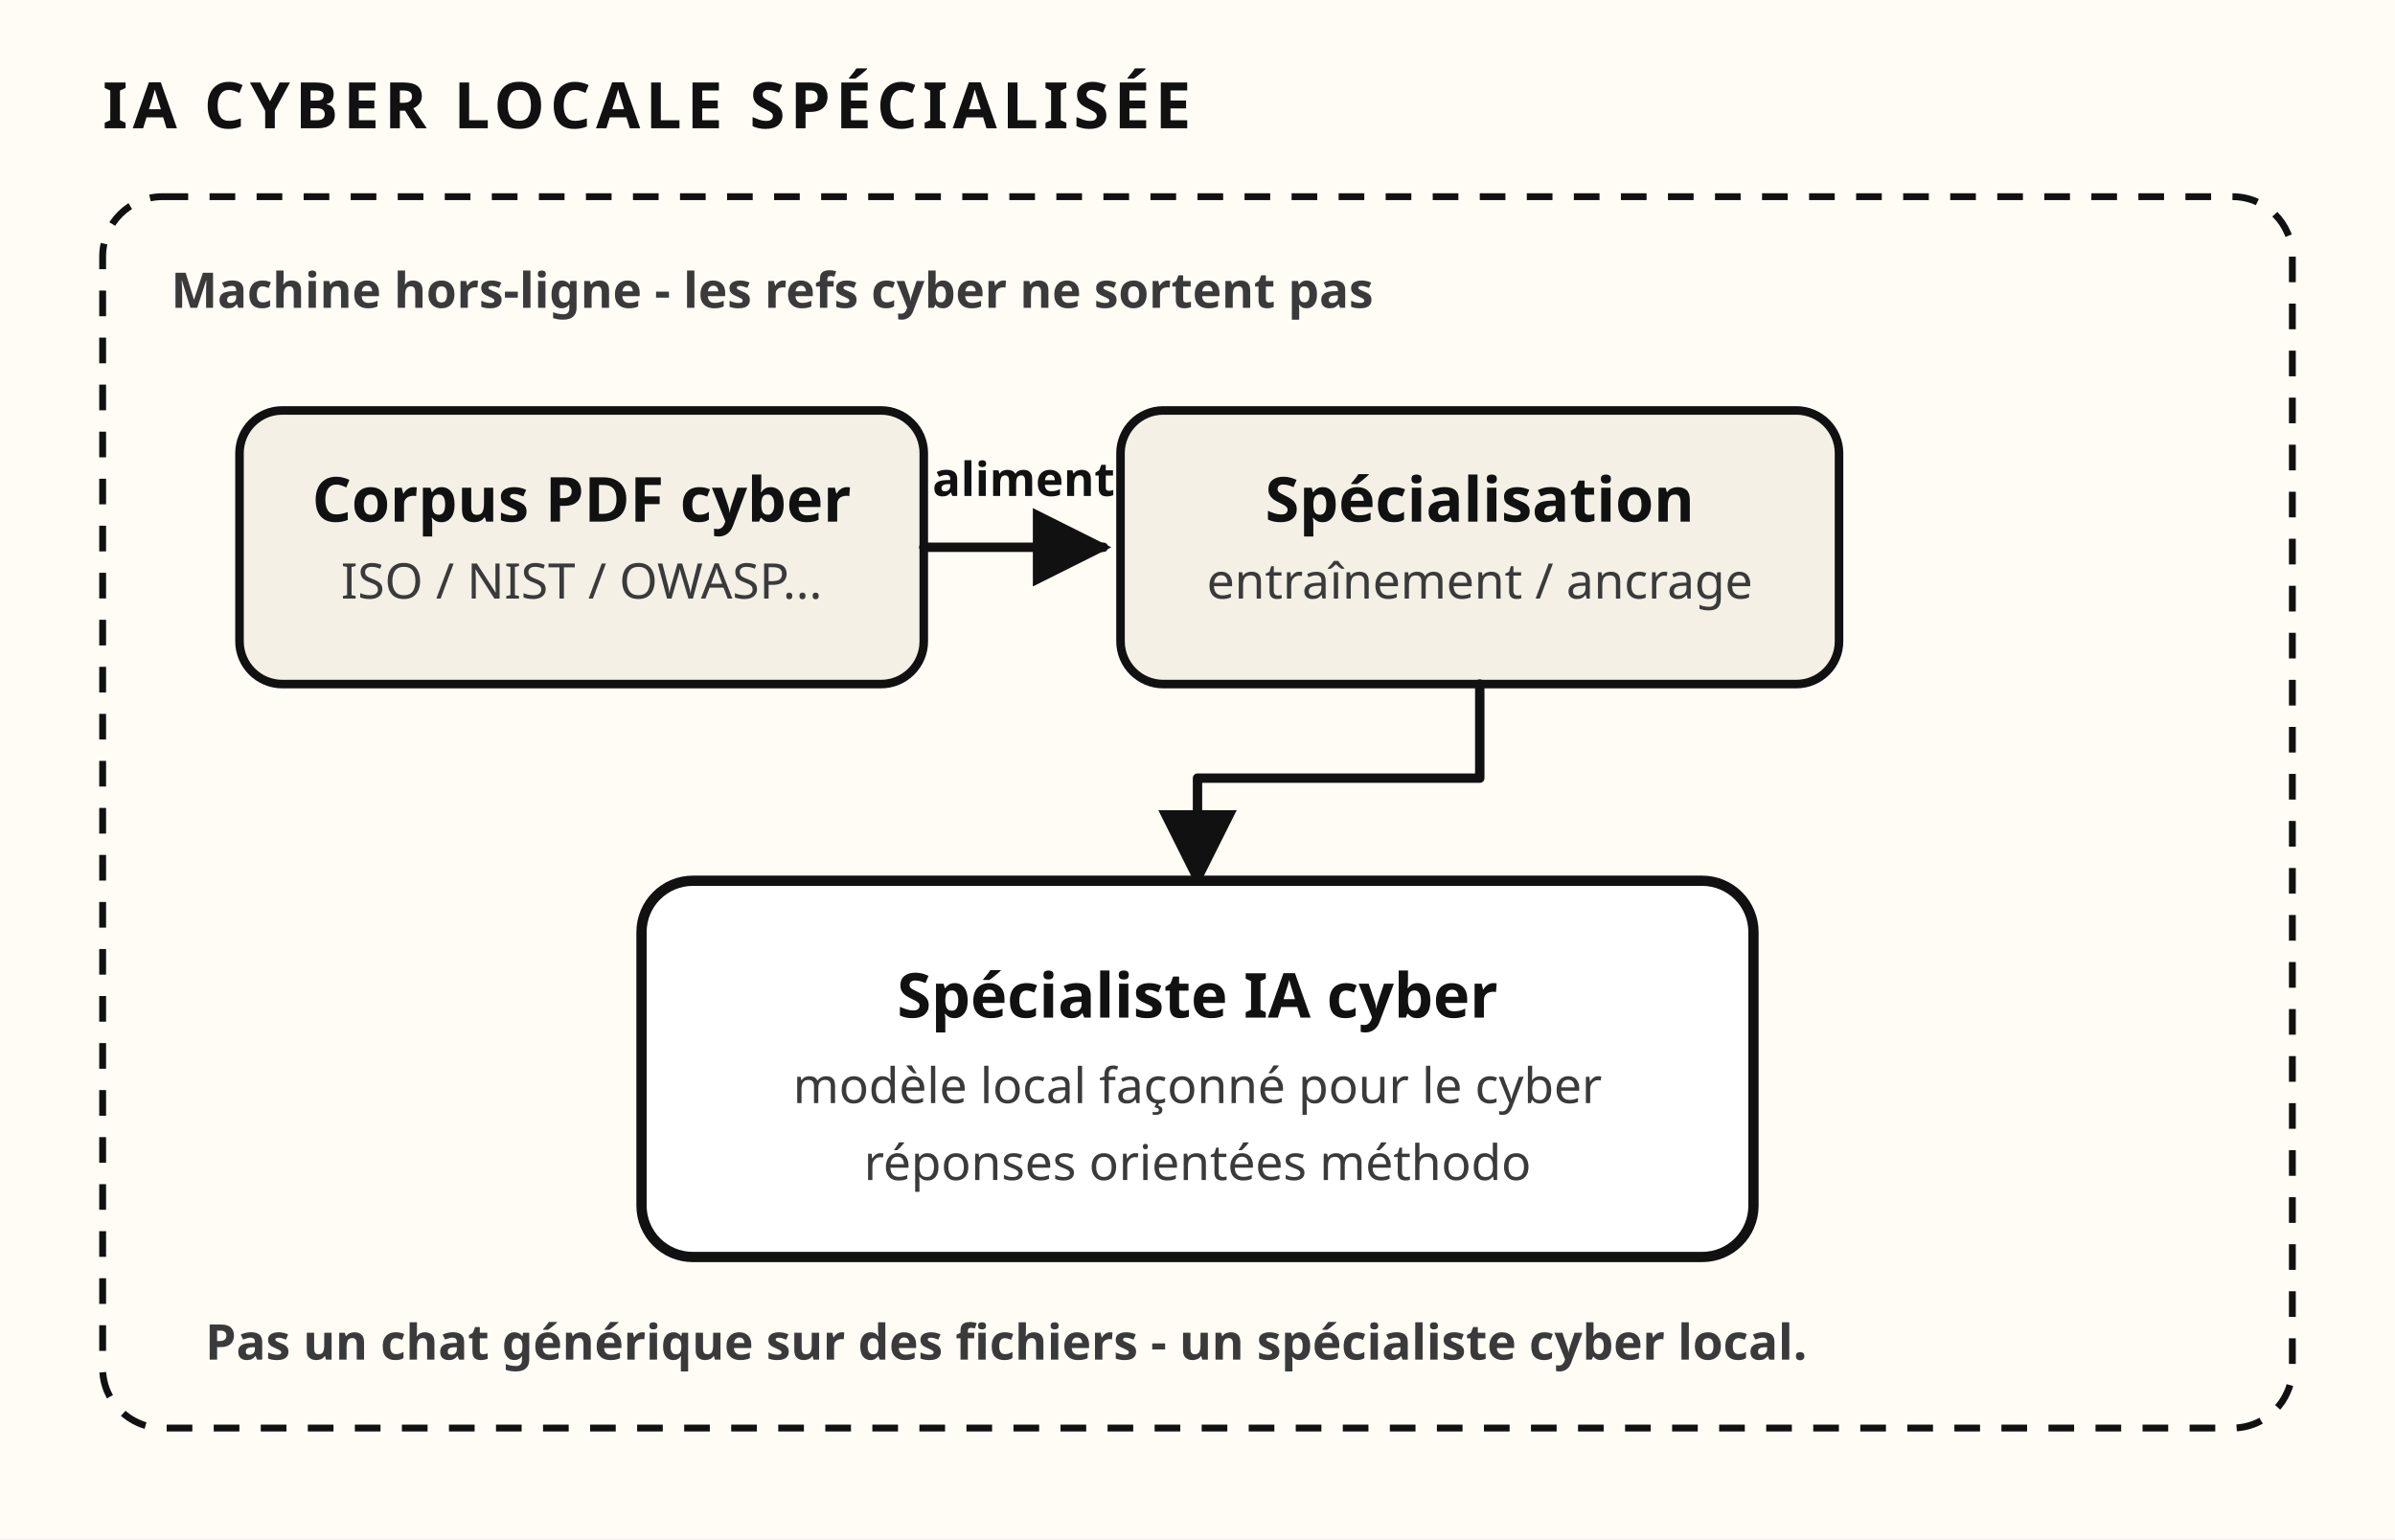
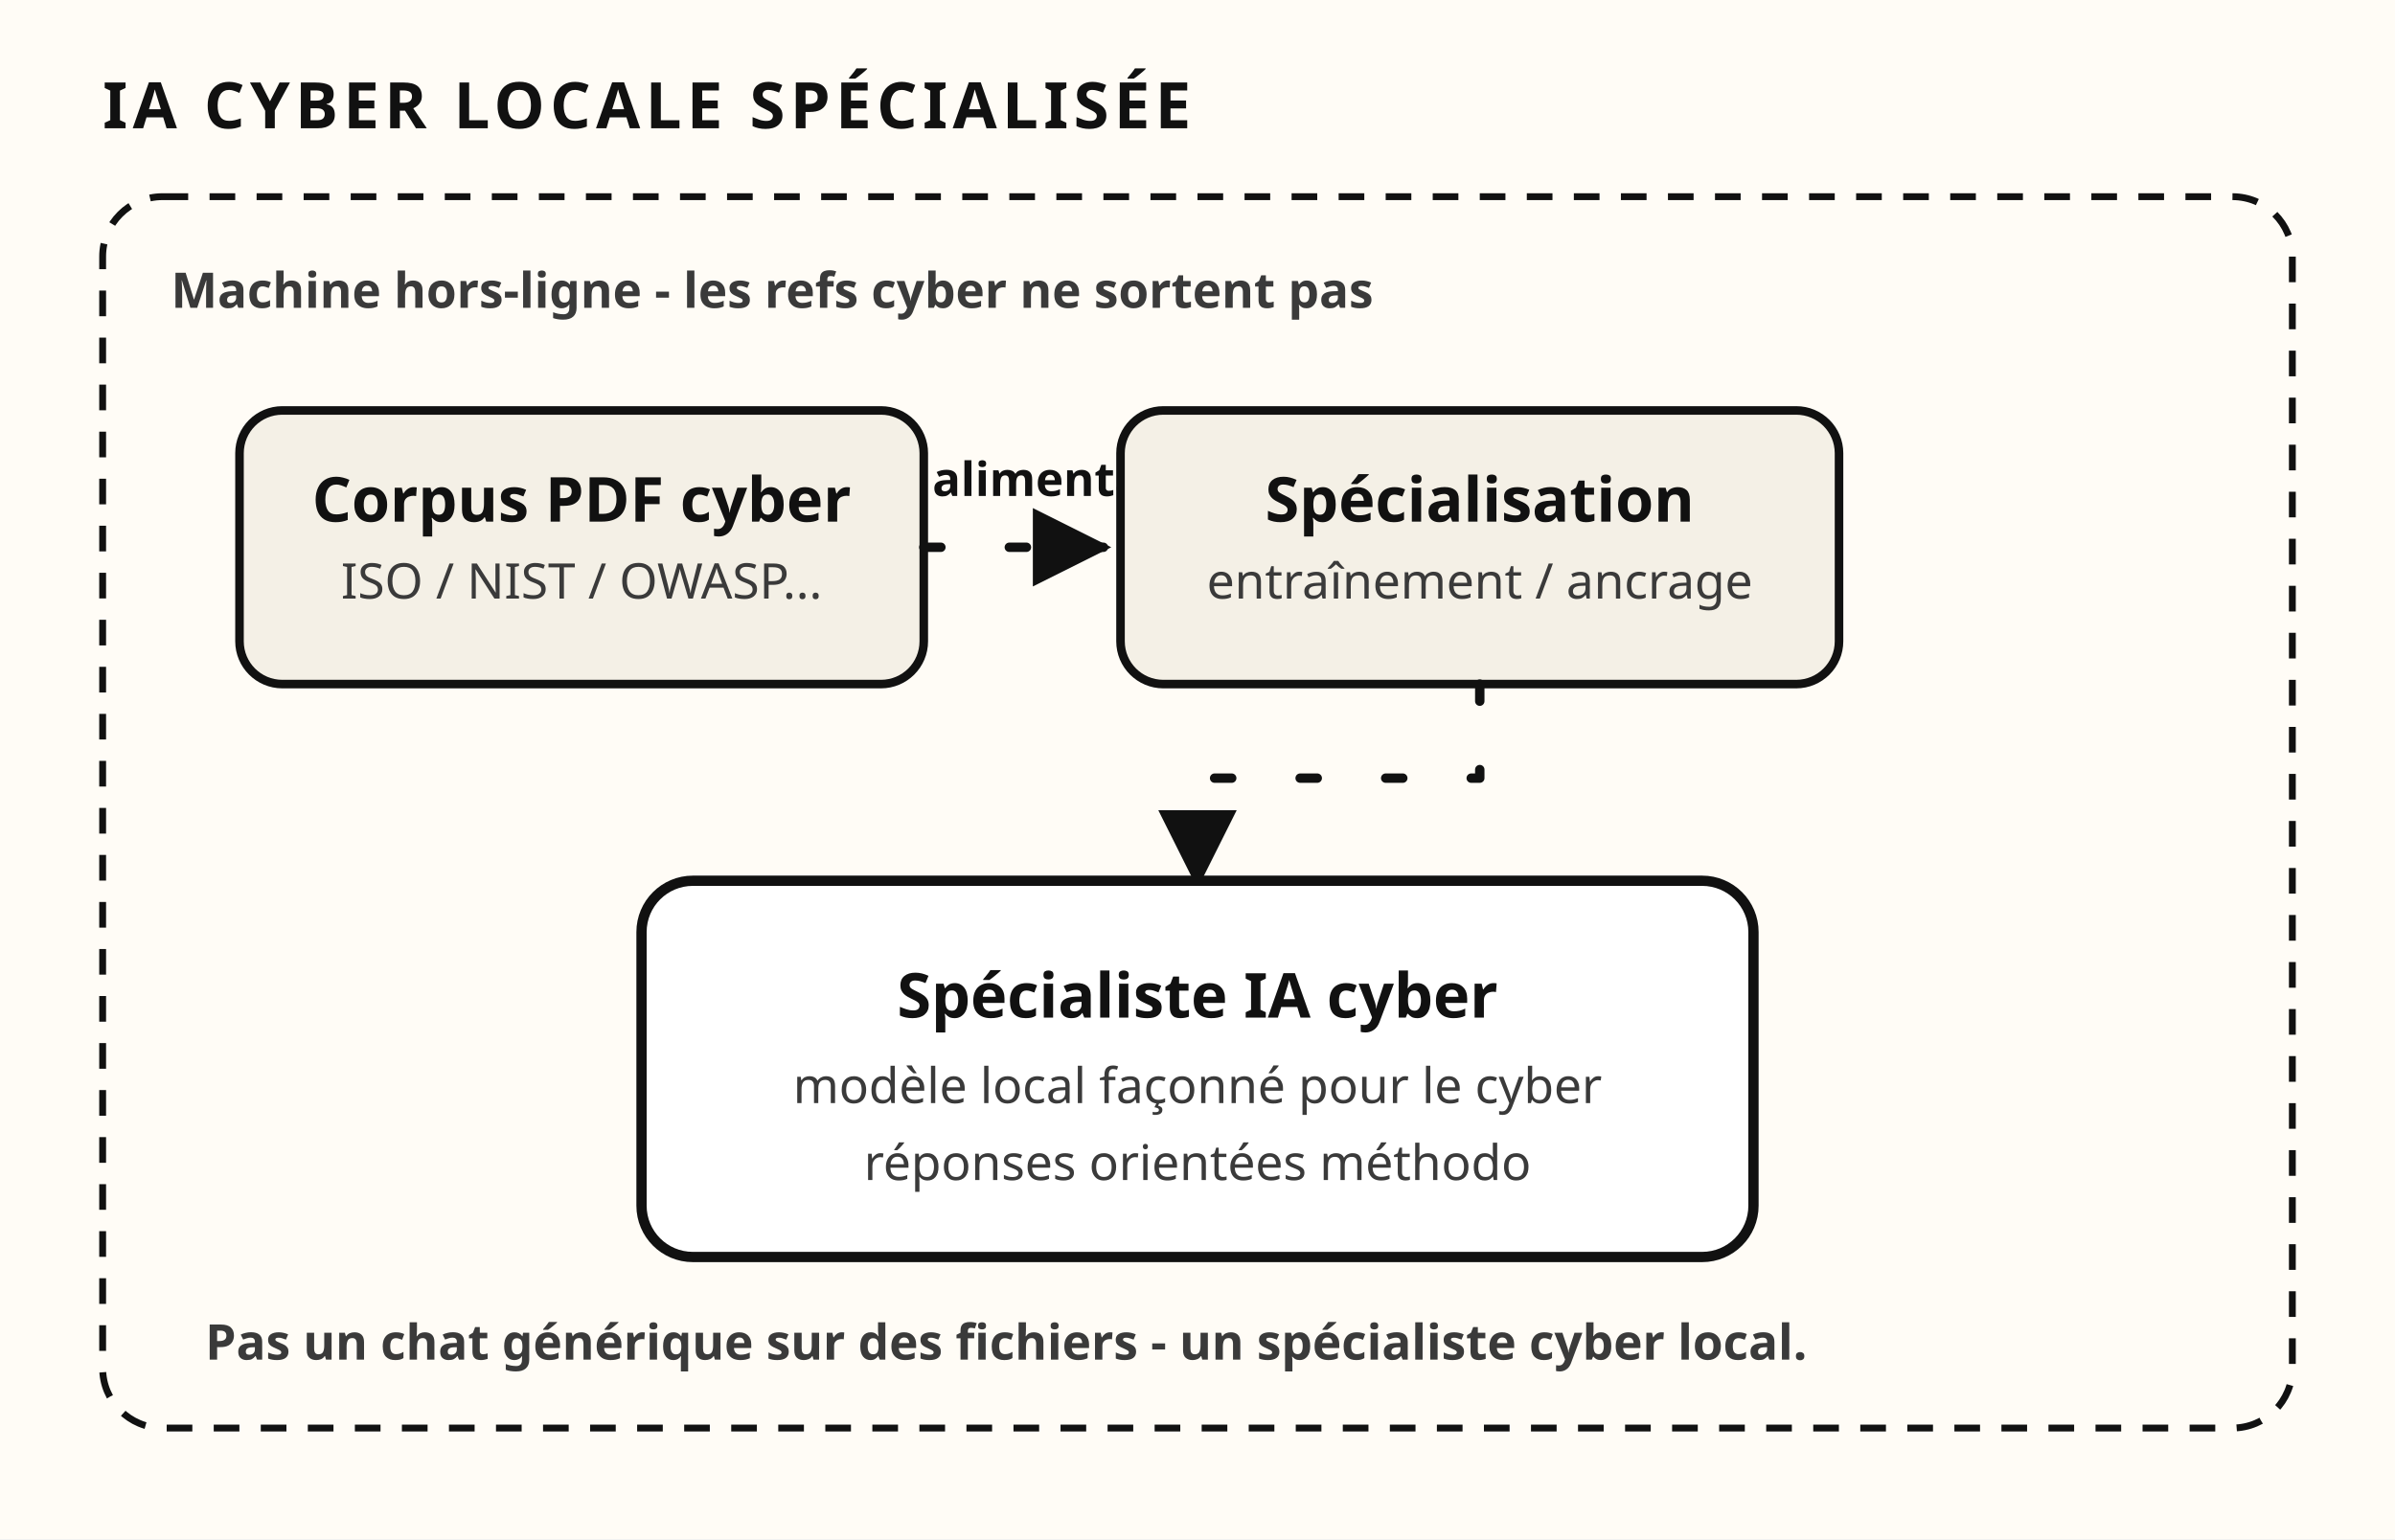
<svg xmlns="http://www.w3.org/2000/svg" viewBox="0 0 560 360" role="img" aria-labelledby="t d">
  <defs>
    <marker id="a" viewBox="0 0 12 12" refX="10" refY="6" markerWidth="10" markerHeight="10" orient="auto-start-reverse">
      <path d="M1 1 L11 6 L1 11 Z" fill="#111" />
    </marker>
    <style>
      .bg { fill:#fffcf6; }
      .b { fill:#f4f0e6; stroke:#111; stroke-width:2; }
      .hi { fill:#fff; stroke:#111; stroke-width:2.4; }
      .out { fill:none; stroke:#111; stroke-width:1.6; stroke-dasharray:6 5; }
      .plane { fill:none; stroke:#111; stroke-width:1.8; stroke-dasharray:7 5; }
      .cloud { fill:none; stroke:#111; stroke-width:1.6; stroke-dasharray:6 5; }
      .title { font-family:Segoe UI,system-ui,sans-serif; font-size:15px; font-weight:800; letter-spacing:0.08em; fill:#111; }
      .lab { font-family:Segoe UI,system-ui,sans-serif; font-size:14.5px; font-weight:800; fill:#111; }
      .sub { font-family:Segoe UI,system-ui,sans-serif; font-size:11.5px; font-weight:500; fill:#3a3a3a; }
      .cap { font-family:Segoe UI,system-ui,sans-serif; font-size:11px; font-weight:800; letter-spacing:0.12em; fill:#111; }
-       .line { stroke:#111; stroke-width:2.2; fill:none; marker-end:url(#a); stroke-linecap:round; stroke-linejoin:round; }
+       .line {
+         stroke:#111; stroke-width:2.2; fill:none; marker-end:url(#a);
+         stroke-linecap:round; stroke-linejoin:round;
+         stroke-dasharray:9 11;
+         animation: flow 1.05s linear infinite;
+       }
+       /* RAG / corpus / ingest: slower packets */
+       .line.ingest {
+         stroke-dasharray: 4 16;
+         animation: flow 1.7s linear infinite;
+       }
+       /* Return / report path: slightly quicker */
+       .line.return {
+         stroke-dasharray: 10 8;
+         animation: flow 0.85s linear infinite;
+       }
+       .hi.pulse {
+         animation: node-pulse 2.6s ease-in-out infinite;
+       }
+       .lbl.flow-lbl {
+         animation: lbl-pulse 2.2s ease-in-out infinite;
+       }
      .lbl { font-family:Segoe UI,system-ui,sans-serif; font-size:11px; font-weight:700; fill:#111; }
      .foot { font-family:Segoe UI,system-ui,sans-serif; font-size:11.5px; font-weight:600; fill:#3a3a3a; }
+       @keyframes flow {
+         to { stroke-dashoffset: -20; }
+       }
+       @keyframes node-pulse {
+         0%, 100% { stroke-width: 2.4; }
+         50% { stroke-width: 3.4; }
+       }
+       @keyframes lbl-pulse {
+         0%, 100% { opacity: 0.55; }
+         50% { opacity: 1; }
+       }
+       @media (prefers-reduced-motion: reduce) {
+         .line, .line.ingest, .line.return, .hi.pulse, .lbl.flow-lbl { animation: none; }
+         .line, .line.ingest, .line.return { stroke-dasharray: none; }
+       }
    </style>
  </defs>
  <rect class="bg" width="560" height="360" />
  <text x="24" y="30" class="title">IA CYBER LOCALE SPÉCIALISÉE</text>
  <rect class="out" x="24" y="46" width="512" height="288" rx="14" />
  <text x="40" y="72" class="foot">Machine hors-ligne - les refs cyber ne sortent pas</text>
  <rect class="b" x="56" y="96" width="160" height="64" rx="10" />
  <text x="136" y="122" text-anchor="middle" class="lab">Corpus PDF cyber</text>
  <text x="136" y="140" text-anchor="middle" class="sub">ISO / NIST / OWASP...</text>
-   <line class="line" x1="216" y1="128" x2="258" y2="128" />
-   <text x="218" y="116" class="lbl">alimentation manuelle</text>
+   <line class="line ingest" x1="216" y1="128" x2="258" y2="128" />
+   <text x="218" y="116" class="lbl flow-lbl">alimentation manuelle</text>
  <rect class="b" x="262" y="96" width="168" height="64" rx="10" />
  <text x="346" y="122" text-anchor="middle" class="lab">Spécialisation</text>
  <text x="346" y="140" text-anchor="middle" class="sub">entraînement / ancrage</text>
-   <path class="line" d="M346 160 V182 H280 V206" />
-   <rect class="hi" x="150" y="206" width="260" height="88" rx="12" />
+   <path class="line ingest" d="M346 160 V182 H280 V206" />
+   <rect class="hi pulse" x="150" y="206" width="260" height="88" rx="12" />
  <text x="280" y="238" text-anchor="middle" class="lab">Spécialiste IA cyber</text>
  <text x="280" y="258" text-anchor="middle" class="sub">modèle local façonné pour le cyber</text>
  <text x="280" y="276" text-anchor="middle" class="sub">réponses orientées méthodo</text>
  <text x="48" y="318" class="foot">Pas un chat générique sur des fichiers - un spécialiste cyber local.</text>
</svg>
